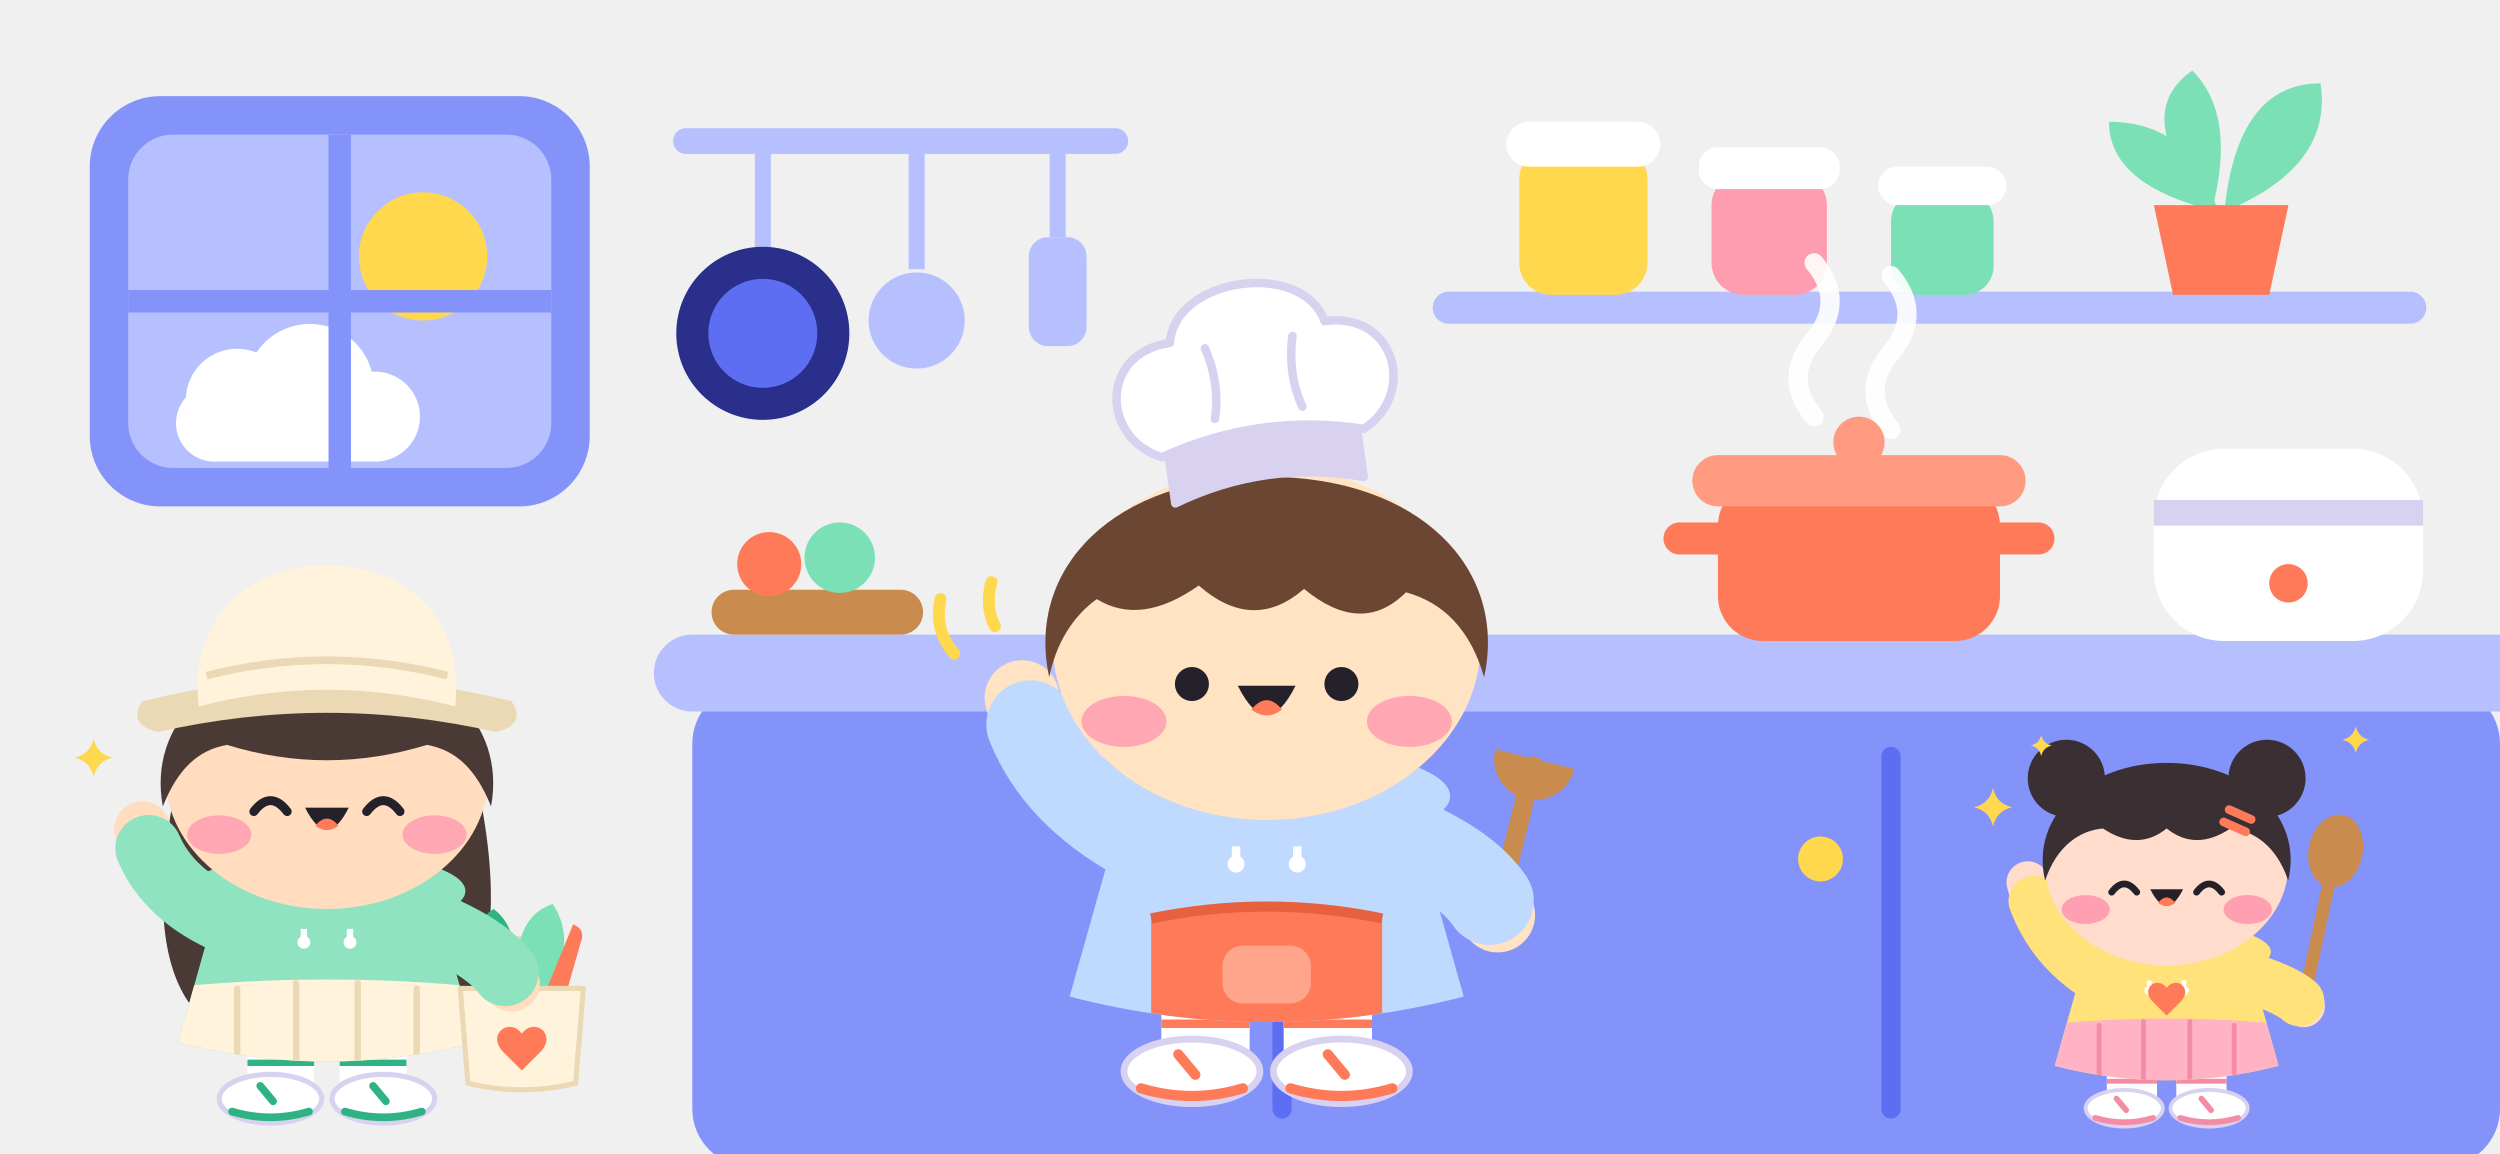
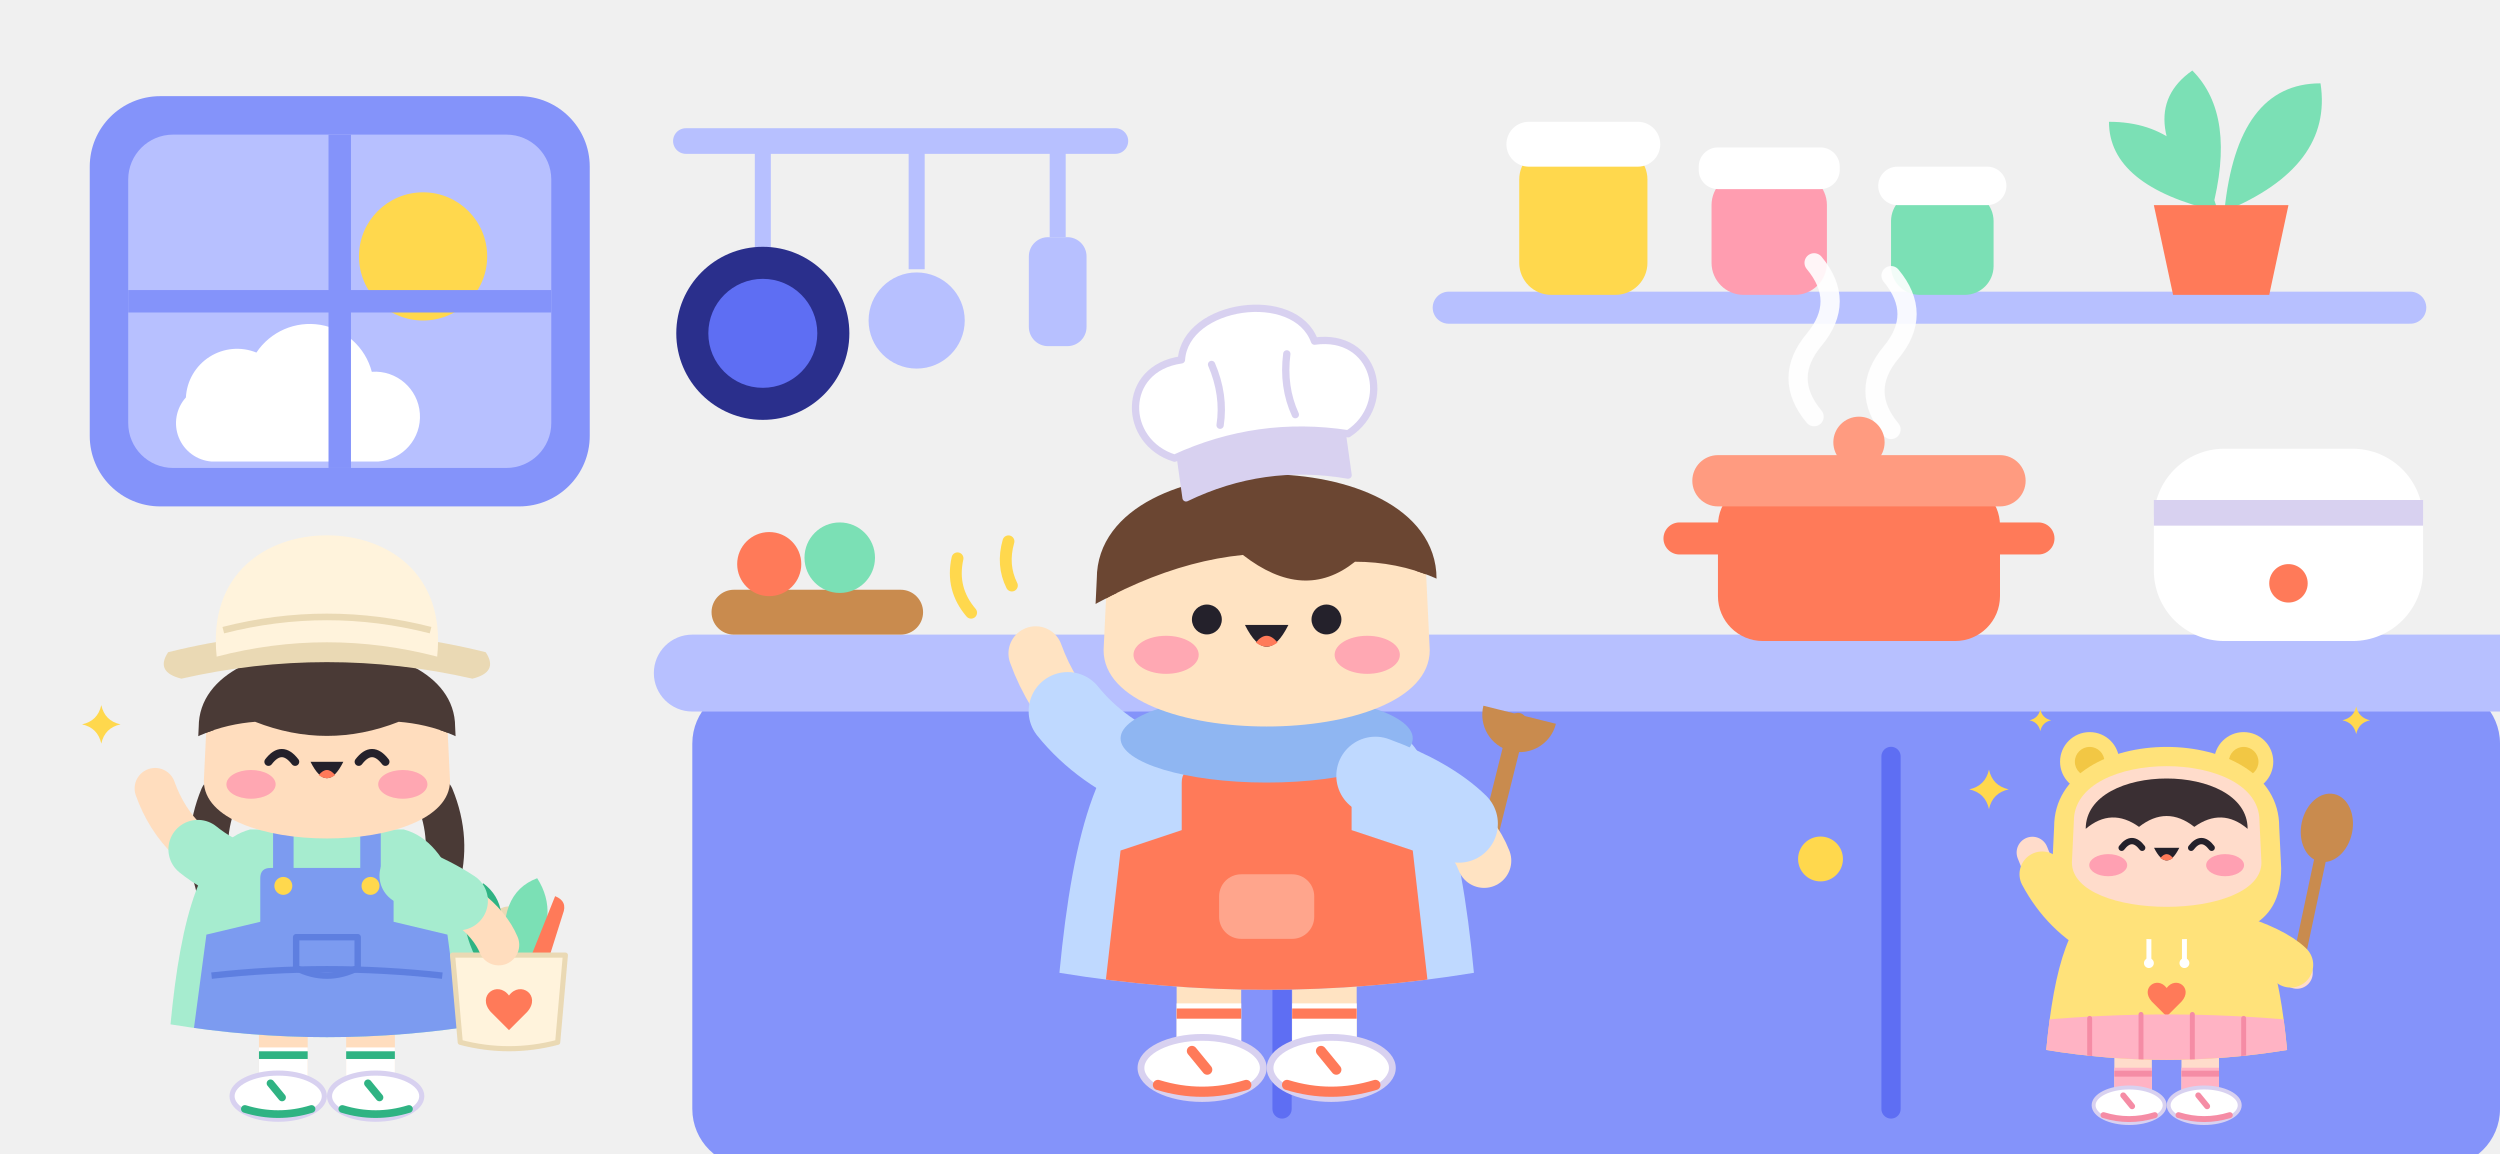
<svg xmlns="http://www.w3.org/2000/svg" viewBox="0 0 780 360" width="780" height="360">
  <rect x="28" y="30" width="156" height="128" rx="22" fill="#8493FA" />
  <rect x="40" y="42" width="132" height="104" rx="14" fill="#B7C0FF" />
  <circle cx="132" cy="80" r="20" fill="#FFD84D" />
  <path d="M58 124 a16 16 0 0 1 22 -14 a20 20 0 0 1 36 6 a14 14 0 0 1 2 28 h-52 a12 12 0 0 1 -8 -20 z" fill="#FFFFFF" />
  <path d="M106 42 v104 M40 94 h132" stroke="#8493FA" stroke-width="7" />
  <path d="M214 44 h134" stroke="#B7C0FF" stroke-width="8" stroke-linecap="round" />
  <path d="M238 44 v34 M286 44 v40 M330 44 v30" stroke="#B7C0FF" stroke-width="5" />
  <circle cx="238" cy="104" r="27" fill="#2A2F8C" />
  <circle cx="238" cy="104" r="17" fill="#5E6EF3" />
  <circle cx="286" cy="100" r="15" fill="#B7C0FF" />
  <rect x="321" y="74" width="18" height="34" rx="6" fill="#B7C0FF" />
  <path d="M452 96 h300" stroke="#B7C0FF" stroke-width="10" stroke-linecap="round" />
  <rect x="474" y="46" width="40" height="46" rx="10" fill="#FFD84D" />
  <rect x="470" y="38" width="48" height="14" rx="7" fill="#FFFFFF" />
  <rect x="534" y="54" width="36" height="38" rx="10" fill="#FF9DB0" />
  <rect x="530" y="46" width="44" height="13" rx="6" fill="#FFFFFF" />
  <rect x="590" y="60" width="32" height="32" rx="9" fill="#7BE0B5" />
  <rect x="586" y="52" width="40" height="12" rx="6" fill="#FFFFFF" />
  <path d="M690 66 q-26 -30 -6 -44 q14 14 6 44 z M694 66 q4 -40 30 -40 q4 26 -30 40 z M692 66 q-34 -8 -34 -28 q26 0 34 28 z" fill="#7BE0B5" />
  <path d="M672 64 h42 l-6 28 h-30 z" fill="#FF7A59" />
  <rect x="216" y="214" width="564" height="150" rx="18" fill="#8493FA" />
  <rect x="204" y="198" width="590" height="24" rx="12" fill="#B7C0FF" />
  <path d="M400 236 v110 M590 236 v110" stroke="#5E6EF3" stroke-width="6" stroke-linecap="round" />
  <circle cx="378" cy="268" r="7" fill="#FFD84D" />
  <circle cx="568" cy="268" r="7" fill="#FFD84D" />
  <rect x="222" y="184" width="66" height="14" rx="7" fill="#C98B4E" />
  <circle cx="240" cy="176" r="10" fill="#FF7A59" />
  <circle cx="262" cy="174" r="11" fill="#7BE0B5" />
  <path d="M566 130 q-10 -12 0 -24 q10 -12 0 -24 M590 134 q-10 -12 0 -24 q10 -12 0 -24" stroke="#FFFFFF" stroke-width="6" stroke-linecap="round" fill="none" opacity="0.9" />
  <rect x="536" y="150" width="88" height="50" rx="14" fill="#FF7A59" />
  <rect x="528" y="142" width="104" height="16" rx="8" fill="#FF9B80" />
  <circle cx="580" cy="138" r="8" fill="#FF9B80" />
  <path d="M524 168 h12 M624 168 h12" stroke="#FF7A59" stroke-width="10" stroke-linecap="round" />
  <rect x="672" y="140" width="84" height="60" rx="22" fill="#FFFFFF" />
  <rect x="672" y="156" width="84" height="8" fill="#D8D1F0" />
  <circle cx="714" cy="182" r="6" fill="#FF7A59" />
  <g transform="translate(6 166) scale(0.4)">
-     <path d="M124 190 C104 280 110 340 136 372 H344 C370 340 376 280 356 190 Z" fill="#4A3A36" />
-     <path d="M204 392 V430 M276 392 V430" stroke="#FFFFFF" stroke-width="52" stroke-linecap="round" />
-     <path d="M178 402 h52 M250 402 h52 M178 414 h52 M250 414 h52" stroke="#2FB383" stroke-width="5" />
-     <ellipse cx="196" cy="442" rx="40" ry="19" fill="#FFFFFF" stroke="#D8D1F0" stroke-width="4" />
-     <path d="M166 452 q30 9 60 0" stroke="#2FB383" stroke-width="6" stroke-linecap="round" fill="none" />
-     <path d="M188 432 l10 12" stroke="#2FB383" stroke-width="6" stroke-linecap="round" />
-     <ellipse cx="284" cy="442" rx="40" ry="19" fill="#FFFFFF" stroke="#D8D1F0" stroke-width="4" />
-     <path d="M254 452 q30 9 60 0" stroke="#2FB383" stroke-width="6" stroke-linecap="round" fill="none" />
-     <path d="M276 432 l10 12" stroke="#2FB383" stroke-width="6" stroke-linecap="round" />
-     <path d="M164 304 Q108.0 280.0 96 232" stroke="#FFDDBE" stroke-width="44" stroke-linecap="round" fill="none" />
-     <path d="M164 304 Q116.96 283.84 100.966 246.746" stroke="#8FE3C0" stroke-width="52" stroke-linecap="round" fill="none" />
-     <clipPath id="c84228">
-       <path d="M160 270 Q240 246 320 270 L356 398 Q240 428 124 398 Z" />
+     <path d="M156 206 q-14 34 -4 68 q6 24 -6 44" stroke="#4A3A36" stroke-width="30" stroke-linecap="round" fill="none" />
+     <rect x="136" y="296" width="36" height="16" rx="8" fill="#FF7A59" />
+     <path d="M324 206 q14 34 4 68 q-6 24 6 44" stroke="#4A3A36" stroke-width="30" stroke-linecap="round" fill="none" />
+     <rect x="308" y="296" width="36" height="16" rx="8" fill="#FF7A59" />
+     <path d="M206 372 V424 M274 372 V424" stroke="#FFDDBE" stroke-width="38" stroke-linecap="round" />
+     <path d="M206 402 V426 M274 402 V426" stroke="#FFFFFF" stroke-width="38" stroke-linecap="butt" />
+     <path d="M187 408 h38 M255 408 h38" stroke="#2FB383" stroke-width="6" />
+     <ellipse cx="202" cy="440" rx="36" ry="18" fill="#FFFFFF" stroke="#D8D1F0" stroke-width="4" />
+     <path d="M176 450 q26 8 52 0" stroke="#2FB383" stroke-width="6" stroke-linecap="round" fill="none" />
+     <path d="M196 430 l9 11" stroke="#2FB383" stroke-width="6" stroke-linecap="round" />
+     <ellipse cx="278" cy="440" rx="36" ry="18" fill="#FFFFFF" stroke="#D8D1F0" stroke-width="4" />
+     <path d="M252 450 q26 8 52 0" stroke="#2FB383" stroke-width="6" stroke-linecap="round" fill="none" />
+     <path d="M272 430 l9 11" stroke="#2FB383" stroke-width="6" stroke-linecap="round" />
+     <path d="M176 268 Q123.0 248.0 106 200" stroke="#FFDDBE" stroke-width="32" stroke-linecap="round" fill="none" />
+     <path d="M176 268 Q154.8 260.0 139.36 247.52" stroke="#A6ECCF" stroke-width="46" stroke-linecap="round" fill="none" />
+     <clipPath id="c6">
+       <path d="M180 232 C142 242 126 300 118 384 Q240 404 362 384 C354 300 338 242 300 232 Z" />
    </clipPath>
-     <path d="M160 270 Q240 246 320 270 L356 398 Q240 428 124 398 Z" fill="#8FE3C0" />
-     <g clip-path="url(#c84228)">
-       <path d="M222 282 v34 M258 282 v34" stroke="#FFFFFF" stroke-width="5" stroke-linecap="round" />
-       <circle cx="222" cy="320" r="5" fill="#FFFFFF" />
-       <circle cx="258" cy="320" r="5" fill="#FFFFFF" />
-       <path d="M110 356 Q240 342 370 356 V440 H110 Z" fill="#FFF3DC" />
-       <path d="M170 356 V430 M216 352 V430 M264 352 V430 M310 356 V430" stroke="#EAD9B4" stroke-width="5" stroke-linecap="round" />
+     <path d="M180 232 C142 242 126 300 118 384 Q240 404 362 384 C354 300 338 242 300 232 Z" fill="#A6ECCF" />
+     <g clip-path="url(#c6)">
+       <path d="M206 232 V270 M274 232 V270" stroke="#7C9BF0" stroke-width="16" stroke-linecap="round" />
+       <path d="M196 262 H284 Q292 262 292 270 V304 L334 314 L346 404 H134 L146 314 L188 304 V270 Q188 262 196 262 Z" fill="#7C9BF0" />
+       <circle cx="206" cy="276" r="7" fill="#FFD84D" />
+       <circle cx="274" cy="276" r="7" fill="#FFD84D" />
+       <path d="M216 316 H264 V340 Q240 352 216 340 Z" fill="none" stroke="#5E7FE0" stroke-width="5" stroke-linejoin="round" />
+       <path d="M150 346 Q240 336 330 346" stroke="#5E7FE0" stroke-width="5" fill="none" />
    </g>
-     <ellipse cx="240" cy="280" rx="108" ry="30" fill="#8FE3C0" />
-     <ellipse cx="240" cy="190" rx="126" ry="104" fill="#FFDDBE" />
-     <path d="M112 214 C100 150 152 96 240 96 C328 96 380 150 368 214 C356 184 340 170 318 166 Q240 190 162 166 C140 170 124 184 112 214 Z" fill="#4A3A36" />
-     <path d="M96 132 Q240 96 384 132 Q396 150 372 156 Q240 126 108 156 Q84 150 96 132 Z" fill="#EAD9B4" />
-     <path d="M140 136 C132 60 186 26 240 26 C294 26 348 60 340 136 Q240 110 140 136 Z" fill="#FFF3DC" />
-     <path d="M146 112 Q240 88 334 112" stroke="#EAD9B4" stroke-width="6" fill="none" />
-     <g transform="translate(0 -48)">
-       <ellipse cx="156" cy="284" rx="25" ry="15" fill="#FF9DB0" opacity="0.85" />
-       <ellipse cx="324" cy="284" rx="25" ry="15" fill="#FF9DB0" opacity="0.85" />
-       <path d="M183 266 q13 -17 26 0 M271 266 q13 -17 26 0" stroke="#24212B" stroke-width="7" stroke-linecap="round" fill="none" />
-       <path d="M223 263 q17 34 34 0 z" fill="#24212B" />
-       <path d="M231 277 q9 7 18 0 q-9 -11 -18 0 z" fill="#FF7A59" />
+     <path d="M146 152 C146 78 334 78 334 152 L336 194 C336 254 144 254 144 194 Z" fill="#FFDDBE" />
+     <clipPath id="htoey">
+       <path d="M100 40 H380 V190 C356 160 322 150 296 148 Q240 170 184 148 C158 150 124 160 100 190 Z" />
+     </clipPath>
+     <path d="M146 152 C146 78 334 78 334 152 L336 194 C336 254 144 254 144 194 Z" fill="#4A3A36" stroke="#4A3A36" stroke-width="12" stroke-linejoin="round" clip-path="url(#htoey)" />
+     <g transform="translate(240 92) scale(0.86) translate(-240 -130)">
+       <path d="M96 132 Q240 96 384 132 Q396 150 372 156 Q240 126 108 156 Q84 150 96 132 Z" fill="#EAD9B4" />
+       <path d="M140 136 C132 60 186 26 240 26 C294 26 348 60 340 136 Q240 110 140 136 Z" fill="#FFF3DC" />
+       <path d="M146 112 Q240 88 334 112" stroke="#EAD9B4" stroke-width="6" fill="none" />
    </g>
-     <path d="M366 352 q26 -66 52 0" stroke="#EAD9B4" stroke-width="8" fill="none" stroke-linecap="round" />
-     <path d="M364 358 q-22 -46 6 -64 q26 20 8 64 z" fill="#2FB383" />
-     <path d="M390 358 q-8 -56 26 -68 q20 30 -4 68 z" fill="#7BE0B5" />
-     <path d="M410 360 l22 -54 q10 4 6 14 l-12 42 z" fill="#FF7A59" />
-     <path d="M344 356 h96 l-6 74 q-42 10 -84 0 z" fill="#FFF3DC" stroke="#EAD9B4" stroke-width="4" stroke-linejoin="round" />
-     <path transform="translate(392 396) scale(0.8)" d="M0 -6 c-12 -16 -34 0 -19 17 l19 19 l19 -19 c15 -17 -7 -33 -19 -17 z" fill="#FF7A59" />
-     <path d="M316 304 Q372.0 326.0 384 352" stroke="#FFDDBE" stroke-width="44" stroke-linecap="round" fill="none" />
-     <path d="M316 304 Q363.04 322.48 379.034 343.782" stroke="#8FE3C0" stroke-width="52" stroke-linecap="round" fill="none" />
-     <path d="M58 161 q2.7 12.3 15 15 q-12.3 2.7 -15 15 q-2.7 -12.3 -15 -15 q12.3 -2.7 15 -15 z" fill="#FFD84D" />
+     <g transform="translate(240 176) scale(0.8) translate(-240 -262)">
+       <ellipse cx="166" cy="288" rx="24" ry="14" fill="#FF9DB0" opacity="0.85" />
+       <ellipse cx="314" cy="288" rx="24" ry="14" fill="#FF9DB0" opacity="0.85" />
+       <path d="M183 266 q13 -17 26 0 M271 266 q13 -17 26 0" stroke="#24212B" stroke-width="8" stroke-linecap="round" fill="none" />
+       <path d="M224 266 q16 32 32 0 z" fill="#24212B" />
+       <path d="M232 279 q8 6 16 0 q-8 -10 -16 0 z" fill="#FF7A59" />
+     </g>
+     <path d="M358 326 q24 -60 48 0" stroke="#EAD9B4" stroke-width="8" fill="none" stroke-linecap="round" />
+     <path d="M356 332 q-20 -42 6 -58 q24 18 8 58 z" fill="#2FB383" />
+     <path d="M380 332 q-8 -50 24 -62 q18 28 -4 62 z" fill="#7BE0B5" />
+     <path d="M398 334 l20 -50 q10 4 6 14 l-12 38 z" fill="#FF7A59" />
+     <path d="M338 330 h88 l-6 68 q-38 10 -76 0 z" fill="#FFF3DC" stroke="#EAD9B4" stroke-width="4" stroke-linejoin="round" />
+     <path transform="translate(382 366) scale(0.75)" d="M0 -6 c-12 -16 -34 0 -19 17 l19 19 l19 -19 c15 -17 -7 -33 -19 -17 z" fill="#FF7A59" />
+     <path d="M304 268 Q361.0 291.0 374 322" stroke="#FFDDBE" stroke-width="32" stroke-linecap="round" fill="none" />
+     <path d="M304 268 Q326.8 277.2 342.56 287.68" stroke="#A6ECCF" stroke-width="46" stroke-linecap="round" fill="none" />
+     <path d="M64 135 q2.7 12.3 15 15 q-12.3 2.7 -15 15 q-2.7 -12.3 -15 -15 q12.3 -2.7 15 -15 z" fill="#FFD84D" />
  </g>
  <g transform="translate(268 100) scale(0.53)">
-     <path d="M204 392 V430 M276 392 V430" stroke="#FFFFFF" stroke-width="52" stroke-linecap="round" />
-     <path d="M178 402 h52 M250 402 h52 M178 414 h52 M250 414 h52" stroke="#FF7A59" stroke-width="5" />
-     <ellipse cx="196" cy="442" rx="40" ry="19" fill="#FFFFFF" stroke="#D8D1F0" stroke-width="4" />
-     <path d="M166 452 q30 9 60 0" stroke="#FF7A59" stroke-width="6" stroke-linecap="round" fill="none" />
-     <path d="M188 432 l10 12" stroke="#FF7A59" stroke-width="6" stroke-linecap="round" />
-     <ellipse cx="284" cy="442" rx="40" ry="19" fill="#FFFFFF" stroke="#D8D1F0" stroke-width="4" />
-     <path d="M254 452 q30 9 60 0" stroke="#FF7A59" stroke-width="6" stroke-linecap="round" fill="none" />
-     <path d="M276 432 l10 12" stroke="#FF7A59" stroke-width="6" stroke-linecap="round" />
-     <path d="M164 304 Q108.0 273.0 96 222" stroke="#FFE3C2" stroke-width="44" stroke-linecap="round" fill="none" />
-     <path d="M164 304 Q116.96 277.96 100.966 237.808" stroke="#BFD9FF" stroke-width="52" stroke-linecap="round" fill="none" />
-     <clipPath id="c78978">
-       <path d="M160 270 Q240 246 320 270 L356 398 Q240 428 124 398 Z" />
+     <path d="M206 372 V424 M274 372 V424" stroke="#FFE3C2" stroke-width="38" stroke-linecap="round" />
+     <path d="M206 402 V426 M274 402 V426" stroke="#FFFFFF" stroke-width="38" stroke-linecap="butt" />
+     <path d="M187 408 h38 M255 408 h38" stroke="#FF7A59" stroke-width="6" />
+     <ellipse cx="202" cy="440" rx="36" ry="18" fill="#FFFFFF" stroke="#D8D1F0" stroke-width="4" />
+     <path d="M176 450 q26 8 52 0" stroke="#FF7A59" stroke-width="6" stroke-linecap="round" fill="none" />
+     <path d="M196 430 l9 11" stroke="#FF7A59" stroke-width="6" stroke-linecap="round" />
+     <ellipse cx="278" cy="440" rx="36" ry="18" fill="#FFFFFF" stroke="#D8D1F0" stroke-width="4" />
+     <path d="M252 450 q26 8 52 0" stroke="#FF7A59" stroke-width="6" stroke-linecap="round" fill="none" />
+     <path d="M272 430 l9 11" stroke="#FF7A59" stroke-width="6" stroke-linecap="round" />
+     <path d="M176 268 Q122.0 246.0 104 196" stroke="#FFE3C2" stroke-width="32" stroke-linecap="round" fill="none" />
+     <path d="M176 268 Q142.52 254.36 122.878 229.957" stroke="#BFD9FF" stroke-width="46" stroke-linecap="round" fill="none" />
+     <clipPath id="c1">
+       <path d="M180 232 C142 242 126 300 118 384 Q240 404 362 384 C354 300 338 242 300 232 Z" />
    </clipPath>
-     <path d="M160 270 Q240 246 320 270 L356 398 Q240 428 124 398 Z" fill="#BFD9FF" />
-     <g clip-path="url(#c78978)">
-       <path d="M222 282 v34 M258 282 v34" stroke="#FFFFFF" stroke-width="5" stroke-linecap="round" />
-       <circle cx="222" cy="320" r="5" fill="#FFFFFF" />
-       <circle cx="258" cy="320" r="5" fill="#FFFFFF" />
-       <path d="M172 440 V352 Q240 338 308 352 V440 Z" fill="#FF7A59" />
-       <rect x="214" y="368" width="52" height="34" rx="12" fill="#FFA58C" />
-       <path d="M172 352 Q240 338 308 352" stroke="#E9603F" stroke-width="6" fill="none" />
+     <path d="M180 232 C142 242 126 300 118 384 Q240 404 362 384 C354 300 338 242 300 232 Z" fill="#BFD9FF" />
+     <g clip-path="url(#c1)">
+       <path d="M204 232 V268 M276 232 V268" stroke="#E9603F" stroke-width="9" stroke-linecap="round" />
+       <path d="M198 264 H282 Q290 264 290 272 V300 L326 312 L336 400 H144 L154 312 L190 300 V272 Q190 264 198 264 Z" fill="#FF7A59" />
+       <rect x="212" y="326" width="56" height="38" rx="13" fill="#FFA58C" />
    </g>
-     <ellipse cx="240" cy="280" rx="108" ry="30" fill="#BFD9FF" />
-     <ellipse cx="240" cy="190" rx="126" ry="104" fill="#FFE3C2" />
-     <path d="M112 210 C98 146 150 92 240 92 C330 92 382 146 368 210 C360 182 344 166 322 160 Q296 186 262 158 Q232 184 200 156 Q166 180 140 164 C126 174 116 190 112 210 Z" fill="#6B4632" />
-     <g transform="translate(0 -52) rotate(-8 240 140)">
+     <ellipse cx="240" cy="246" rx="86" ry="26" fill="#8FB6F2" />
+     <path d="M146 152 C146 78 334 78 334 152 L336 194 C336 254 144 254 144 194 Z" fill="#FFE3C2" />
+     <clipPath id="hchef">
+       <path d="M100 40 H380 V182 C356 154 324 142 292 142 Q262 166 226 138 Q166 144 100 192 Z" />
+     </clipPath>
+     <path d="M146 152 C146 78 334 78 334 152 L336 194 C336 254 144 254 144 194 Z" fill="#6B4632" stroke="#6B4632" stroke-width="12" stroke-linejoin="round" clip-path="url(#hchef)" />
+     <g transform="translate(240 96) rotate(-8) scale(0.86) translate(-240 -150)">
      <path d="M184 152 Q240 134 296 152 L296 122 Q240 106 184 122 Z" fill="#D8D1F0" stroke="#D8D1F0" stroke-width="5" stroke-linejoin="round" />
      <path d="M180 124 C146 108 152 58 194 58 C202 20 278 20 286 58 C328 58 334 108 300 124 Q240 106 180 124 Z" fill="#FFFFFF" stroke="#D8D1F0" stroke-width="5" stroke-linejoin="round" />
      <path d="M214 64 q6 22 0 42 M266 64 q-6 22 0 42" stroke="#D8D1F0" stroke-width="5" stroke-linecap="round" fill="none" />
    </g>
-     <g transform="translate(0 -48)">
-       <ellipse cx="156" cy="284" rx="25" ry="15" fill="#FF9DB0" opacity="0.85" />
-       <ellipse cx="324" cy="284" rx="25" ry="15" fill="#FF9DB0" opacity="0.85" />
-       <circle cx="196" cy="262" r="10" fill="#24212B" />
-       <circle cx="284" cy="262" r="10" fill="#24212B" />
-       <path d="M223 263 q17 34 34 0 z" fill="#24212B" />
-       <path d="M231 277 q9 7 18 0 q-9 -11 -18 0 z" fill="#FF7A59" />
+     <g transform="translate(240 176) scale(0.8) translate(-240 -262)">
+       <ellipse cx="166" cy="288" rx="24" ry="14" fill="#FF9DB0" opacity="0.85" />
+       <ellipse cx="314" cy="288" rx="24" ry="14" fill="#FF9DB0" opacity="0.85" />
+       <circle cx="196" cy="262" r="11" fill="#24212B" />
+       <circle cx="284" cy="262" r="11" fill="#24212B" />
+       <path d="M224 266 q16 32 32 0 z" fill="#24212B" />
+       <path d="M232 279 q8 6 16 0 q-8 -10 -16 0 z" fill="#FF7A59" />
    </g>
-     <g transform="rotate(14 380 330)">
-       <path d="M380 360 V260" stroke="#C98B4E" stroke-width="11" stroke-linecap="round" />
-       <path d="M356 256 a24 24 0 0 0 48 0 z" fill="#C98B4E" />
+     <g transform="rotate(14 372 300)">
+       <path d="M372 326 V234" stroke="#C98B4E" stroke-width="10" stroke-linecap="round" />
+       <path d="M350 230 a22 22 0 0 0 44 0 z" fill="#C98B4E" />
    </g>
-     <path d="M316 304 Q364.0 323.0 376 350" stroke="#FFE3C2" stroke-width="44" stroke-linecap="round" fill="none" />
-     <path d="M316 304 Q356.32 319.96 371.238 341.565" stroke="#BFD9FF" stroke-width="52" stroke-linecap="round" fill="none" />
-     <path d="M56 196 q-12 -14 -8 -32 M80 180 q-6 -12 -2 -26" stroke="#FFD84D" stroke-width="7" stroke-linecap="round" fill="none" />
+     <path d="M304 268 Q356.0 287.0 368 318" stroke="#FFE3C2" stroke-width="32" stroke-linecap="round" fill="none" />
+     <path d="M304 268 Q336.24 279.78 353.104 296.173" stroke="#BFD9FF" stroke-width="46" stroke-linecap="round" fill="none" />
+     <path d="M66 172 q-12 -14 -8 -32 M90 156 q-6 -12 -2 -26" stroke="#FFD84D" stroke-width="7" stroke-linecap="round" fill="none" />
  </g>
  <g transform="translate(592 190) scale(0.35)">
-     <g transform="translate(240 464) scale(0.86) translate(-240 -464)">
-       <path d="M204 392 V430 M276 392 V430" stroke="#FFFFFF" stroke-width="52" stroke-linecap="round" />
-       <path d="M178 402 h52 M250 402 h52 M178 414 h52 M250 414 h52" stroke="#F58CA5" stroke-width="5" />
-       <ellipse cx="196" cy="442" rx="40" ry="19" fill="#FFFFFF" stroke="#D8D1F0" stroke-width="4" />
-       <path d="M166 452 q30 9 60 0" stroke="#F58CA5" stroke-width="6" stroke-linecap="round" fill="none" />
-       <path d="M188 432 l10 12" stroke="#F58CA5" stroke-width="6" stroke-linecap="round" />
-       <ellipse cx="284" cy="442" rx="40" ry="19" fill="#FFFFFF" stroke="#D8D1F0" stroke-width="4" />
-       <path d="M254 452 q30 9 60 0" stroke="#F58CA5" stroke-width="6" stroke-linecap="round" fill="none" />
-       <path d="M276 432 l10 12" stroke="#F58CA5" stroke-width="6" stroke-linecap="round" />
-       <path d="M164 304 Q112.0 270.0 96 208" stroke="#FFDCCB" stroke-width="44" stroke-linecap="round" fill="none" />
-       <path d="M164 304 Q120.32 275.44 102.042 227.123" stroke="#FFE27A" stroke-width="52" stroke-linecap="round" fill="none" />
-       <clipPath id="c31664">
-         <path d="M160 270 Q240 246 320 270 L356 398 Q240 428 124 398 Z" />
+     <g transform="translate(240 460) scale(0.88) translate(-240 -460)">
+       <path d="M206 372 V424 M274 372 V424" stroke="#FFDCCB" stroke-width="38" stroke-linecap="round" />
+       <path d="M206 402 V426 M274 402 V426" stroke="#FFB3C4" stroke-width="38" stroke-linecap="butt" />
+       <path d="M187 408 h38 M255 408 h38" stroke="#F58CA5" stroke-width="6" />
+       <ellipse cx="202" cy="440" rx="36" ry="18" fill="#FFFFFF" stroke="#D8D1F0" stroke-width="4" />
+       <path d="M176 450 q26 8 52 0" stroke="#F58CA5" stroke-width="6" stroke-linecap="round" fill="none" />
+       <path d="M196 430 l9 11" stroke="#F58CA5" stroke-width="6" stroke-linecap="round" />
+       <ellipse cx="278" cy="440" rx="36" ry="18" fill="#FFFFFF" stroke="#D8D1F0" stroke-width="4" />
+       <path d="M252 450 q26 8 52 0" stroke="#F58CA5" stroke-width="6" stroke-linecap="round" fill="none" />
+       <path d="M272 430 l9 11" stroke="#F58CA5" stroke-width="6" stroke-linecap="round" />
+       <path d="M176 268 Q126.0 242.0 104 184" stroke="#FFDCCB" stroke-width="32" stroke-linecap="round" fill="none" />
+       <path d="M176 268 Q136.0 247.2 113.92 205.92" stroke="#FFE27A" stroke-width="46" stroke-linecap="round" fill="none" />
+       <clipPath id="c9">
+         <path d="M180 232 C142 242 126 300 118 384 Q240 404 362 384 C354 300 338 242 300 232 Z" />
      </clipPath>
-       <path d="M160 270 Q240 246 320 270 L356 398 Q240 428 124 398 Z" fill="#FFE27A" />
-       <g clip-path="url(#c31664)">
-         <path d="M222 282 v34 M258 282 v34" stroke="#FFFFFF" stroke-width="5" stroke-linecap="round" />
-         <circle cx="222" cy="320" r="5" fill="#FFFFFF" />
-         <circle cx="258" cy="320" r="5" fill="#FFFFFF" />
-         <path d="M110 356 Q240 342 370 356 V440 H110 Z" fill="#FFB3C4" />
-         <path d="M170 356 V430 M216 352 V430 M264 352 V430 M310 356 V430" stroke="#F58CA5" stroke-width="5" stroke-linecap="round" />
-         <path transform="translate(240 322) scale(0.8)" d="M0 -6 c-12 -16 -34 0 -19 17 l19 19 l19 -19 c15 -17 -7 -33 -19 -17 z" fill="#FF7A59" />
+       <path d="M180 232 C142 242 126 300 118 384 Q240 404 362 384 C354 300 338 242 300 232 Z" fill="#FFE27A" />
+       <g clip-path="url(#c9)">
+         <path d="M222 262 v30 M258 262 v30" stroke="#FFFFFF" stroke-width="5" stroke-linecap="round" />
+         <circle cx="222" cy="296" r="5" fill="#FFFFFF" />
+         <circle cx="258" cy="296" r="5" fill="#FFFFFF" />
+         <path transform="translate(240 326) scale(0.8)" d="M0 -6 c-12 -16 -34 0 -19 17 l19 19 l19 -19 c15 -17 -7 -33 -19 -17 z" fill="#FF7A59" />
+         <path d="M110 354 Q240 342 370 354 V420 H110 Z" fill="#FFB3C4" />
+         <path d="M162 352 V410 M214 348 V410 M266 348 V410 M318 352 V410" stroke="#F58CA5" stroke-width="5" stroke-linecap="round" />
      </g>
-       <ellipse cx="240" cy="280" rx="108" ry="30" fill="#FFE27A" />
-       <ellipse cx="240" cy="190" rx="126" ry="104" fill="#FFDCCB" />
-       <circle cx="136" cy="100" r="40" fill="#3A2F33" />
-       <circle cx="344" cy="100" r="40" fill="#3A2F33" />
-       <path d="M114 206 C98 138 160 84 240 84 C320 84 382 138 366 206 C354 170 330 154 306 152 Q270 176 240 152 Q210 176 174 152 C150 154 126 170 114 206 Z" fill="#3A2F33" />
-       <g transform="rotate(24 316 138)">
-         <rect x="299" y="133" width="34" height="9" rx="4.5" fill="#FF7A59" />
-         <rect x="299" y="147" width="34" height="9" rx="4.5" fill="#FF7A59" />
+       <circle cx="162" cy="92" r="30" fill="#FFE27A" />
+       <circle cx="318" cy="92" r="30" fill="#FFE27A" />
+       <circle cx="162" cy="92" r="15" fill="#F2C744" />
+       <circle cx="318" cy="92" r="15" fill="#F2C744" />
+       <path d="M126 158 C126 50 354 50 354 158 L356 200 C356 262 310 272 240 272 C170 272 124 262 124 200 Z" fill="#FFE27A" />
+       <path d="M146 152 C146 78 334 78 334 152 L336 194 C336 254 144 254 144 194 Z" fill="#FFDCCB" />
+       <path d="M158 160 C158 92 322 92 322 160 Q296 138 268 158 Q240 136 212 158 Q184 138 158 160 Z" fill="#3A2F33" />
+       <g transform="translate(240 176) scale(0.8) translate(-240 -262)">
+         <ellipse cx="166" cy="288" rx="24" ry="14" fill="#FF9DB0" opacity="0.95" />
+         <ellipse cx="314" cy="288" rx="24" ry="14" fill="#FF9DB0" opacity="0.95" />
+         <path d="M183 266 q13 -17 26 0 M271 266 q13 -17 26 0" stroke="#24212B" stroke-width="8" stroke-linecap="round" fill="none" />
+         <path d="M224 266 q16 32 32 0 z" fill="#24212B" />
+         <path d="M232 279 q8 6 16 0 q-8 -10 -16 0 z" fill="#FF7A59" />
      </g>
-       <g transform="translate(0 -48)">
-         <ellipse cx="156" cy="284" rx="25" ry="15" fill="#FF9DB0" opacity="0.95" />
-         <ellipse cx="324" cy="284" rx="25" ry="15" fill="#FF9DB0" opacity="0.95" />
-         <path d="M183 266 q13 -17 26 0 M271 266 q13 -17 26 0" stroke="#24212B" stroke-width="7" stroke-linecap="round" fill="none" />
-         <path d="M223 263 q17 34 34 0 z" fill="#24212B" />
-         <path d="M231 277 q9 7 18 0 q-9 -11 -18 0 z" fill="#FF7A59" />
+       <g transform="rotate(12 374 292)">
+         <path d="M374 314 v-136" stroke="#C98B4E" stroke-width="12" stroke-linecap="round" />
+         <ellipse cx="374" cy="156" rx="26" ry="35" fill="#C98B4E" />
      </g>
-       <g transform="rotate(12 384 322)">
-         <path d="M384 346 v-150" stroke="#C98B4E" stroke-width="13" stroke-linecap="round" />
-         <ellipse cx="384" cy="172" rx="28" ry="38" fill="#C98B4E" />
-       </g>
-       <path d="M316 304 Q371.0 320.0 382 336" stroke="#FFDCCB" stroke-width="44" stroke-linecap="round" fill="none" />
-       <path d="M316 304 Q362.2 317.44 377.354 330.88" stroke="#FFE27A" stroke-width="52" stroke-linecap="round" fill="none" />
-       <path d="M60 110 q3.6 16.4 20 20 q-16.4 3.6 -20 20 q-3.6 -16.4 -20 -20 q16.4 -3.6 20 -20 z" fill="#FFD84D" />
-       <path d="M436 46 q2.52 11.48 14 14 q-11.48 2.52 -14 14 q-2.52 -11.48 -14 -14 q11.48 -2.52 14 -14 z" fill="#FFD84D" />
-       <path d="M110 55 q1.98 9.02 11 11 q-9.02 1.98 -11 11 q-1.98 -9.02 -11 -11 q9.02 -1.98 11 -11 z" fill="#FFD84D" />
+       <path d="M304 268 Q360.0 285.0 372 306" stroke="#FFDCCB" stroke-width="32" stroke-linecap="round" fill="none" />
+       <path d="M304 268 Q348.8 281.6 365.44 297.76" stroke="#FFE27A" stroke-width="46" stroke-linecap="round" fill="none" />
+       <path d="M60 100 q3.6 16.4 20 20 q-16.4 3.6 -20 20 q-3.6 -16.4 -20 -20 q16.4 -3.6 20 -20 z" fill="#FFD84D" />
+       <path d="M432 36 q2.52 11.48 14 14 q-11.48 2.52 -14 14 q-2.52 -11.48 -14 -14 q11.48 -2.52 14 -14 z" fill="#FFD84D" />
+       <path d="M112 39 q1.98 9.02 11 11 q-9.02 1.98 -11 11 q-1.98 -9.02 -11 -11 q9.02 -1.98 11 -11 z" fill="#FFD84D" />
    </g>
  </g>
</svg>
